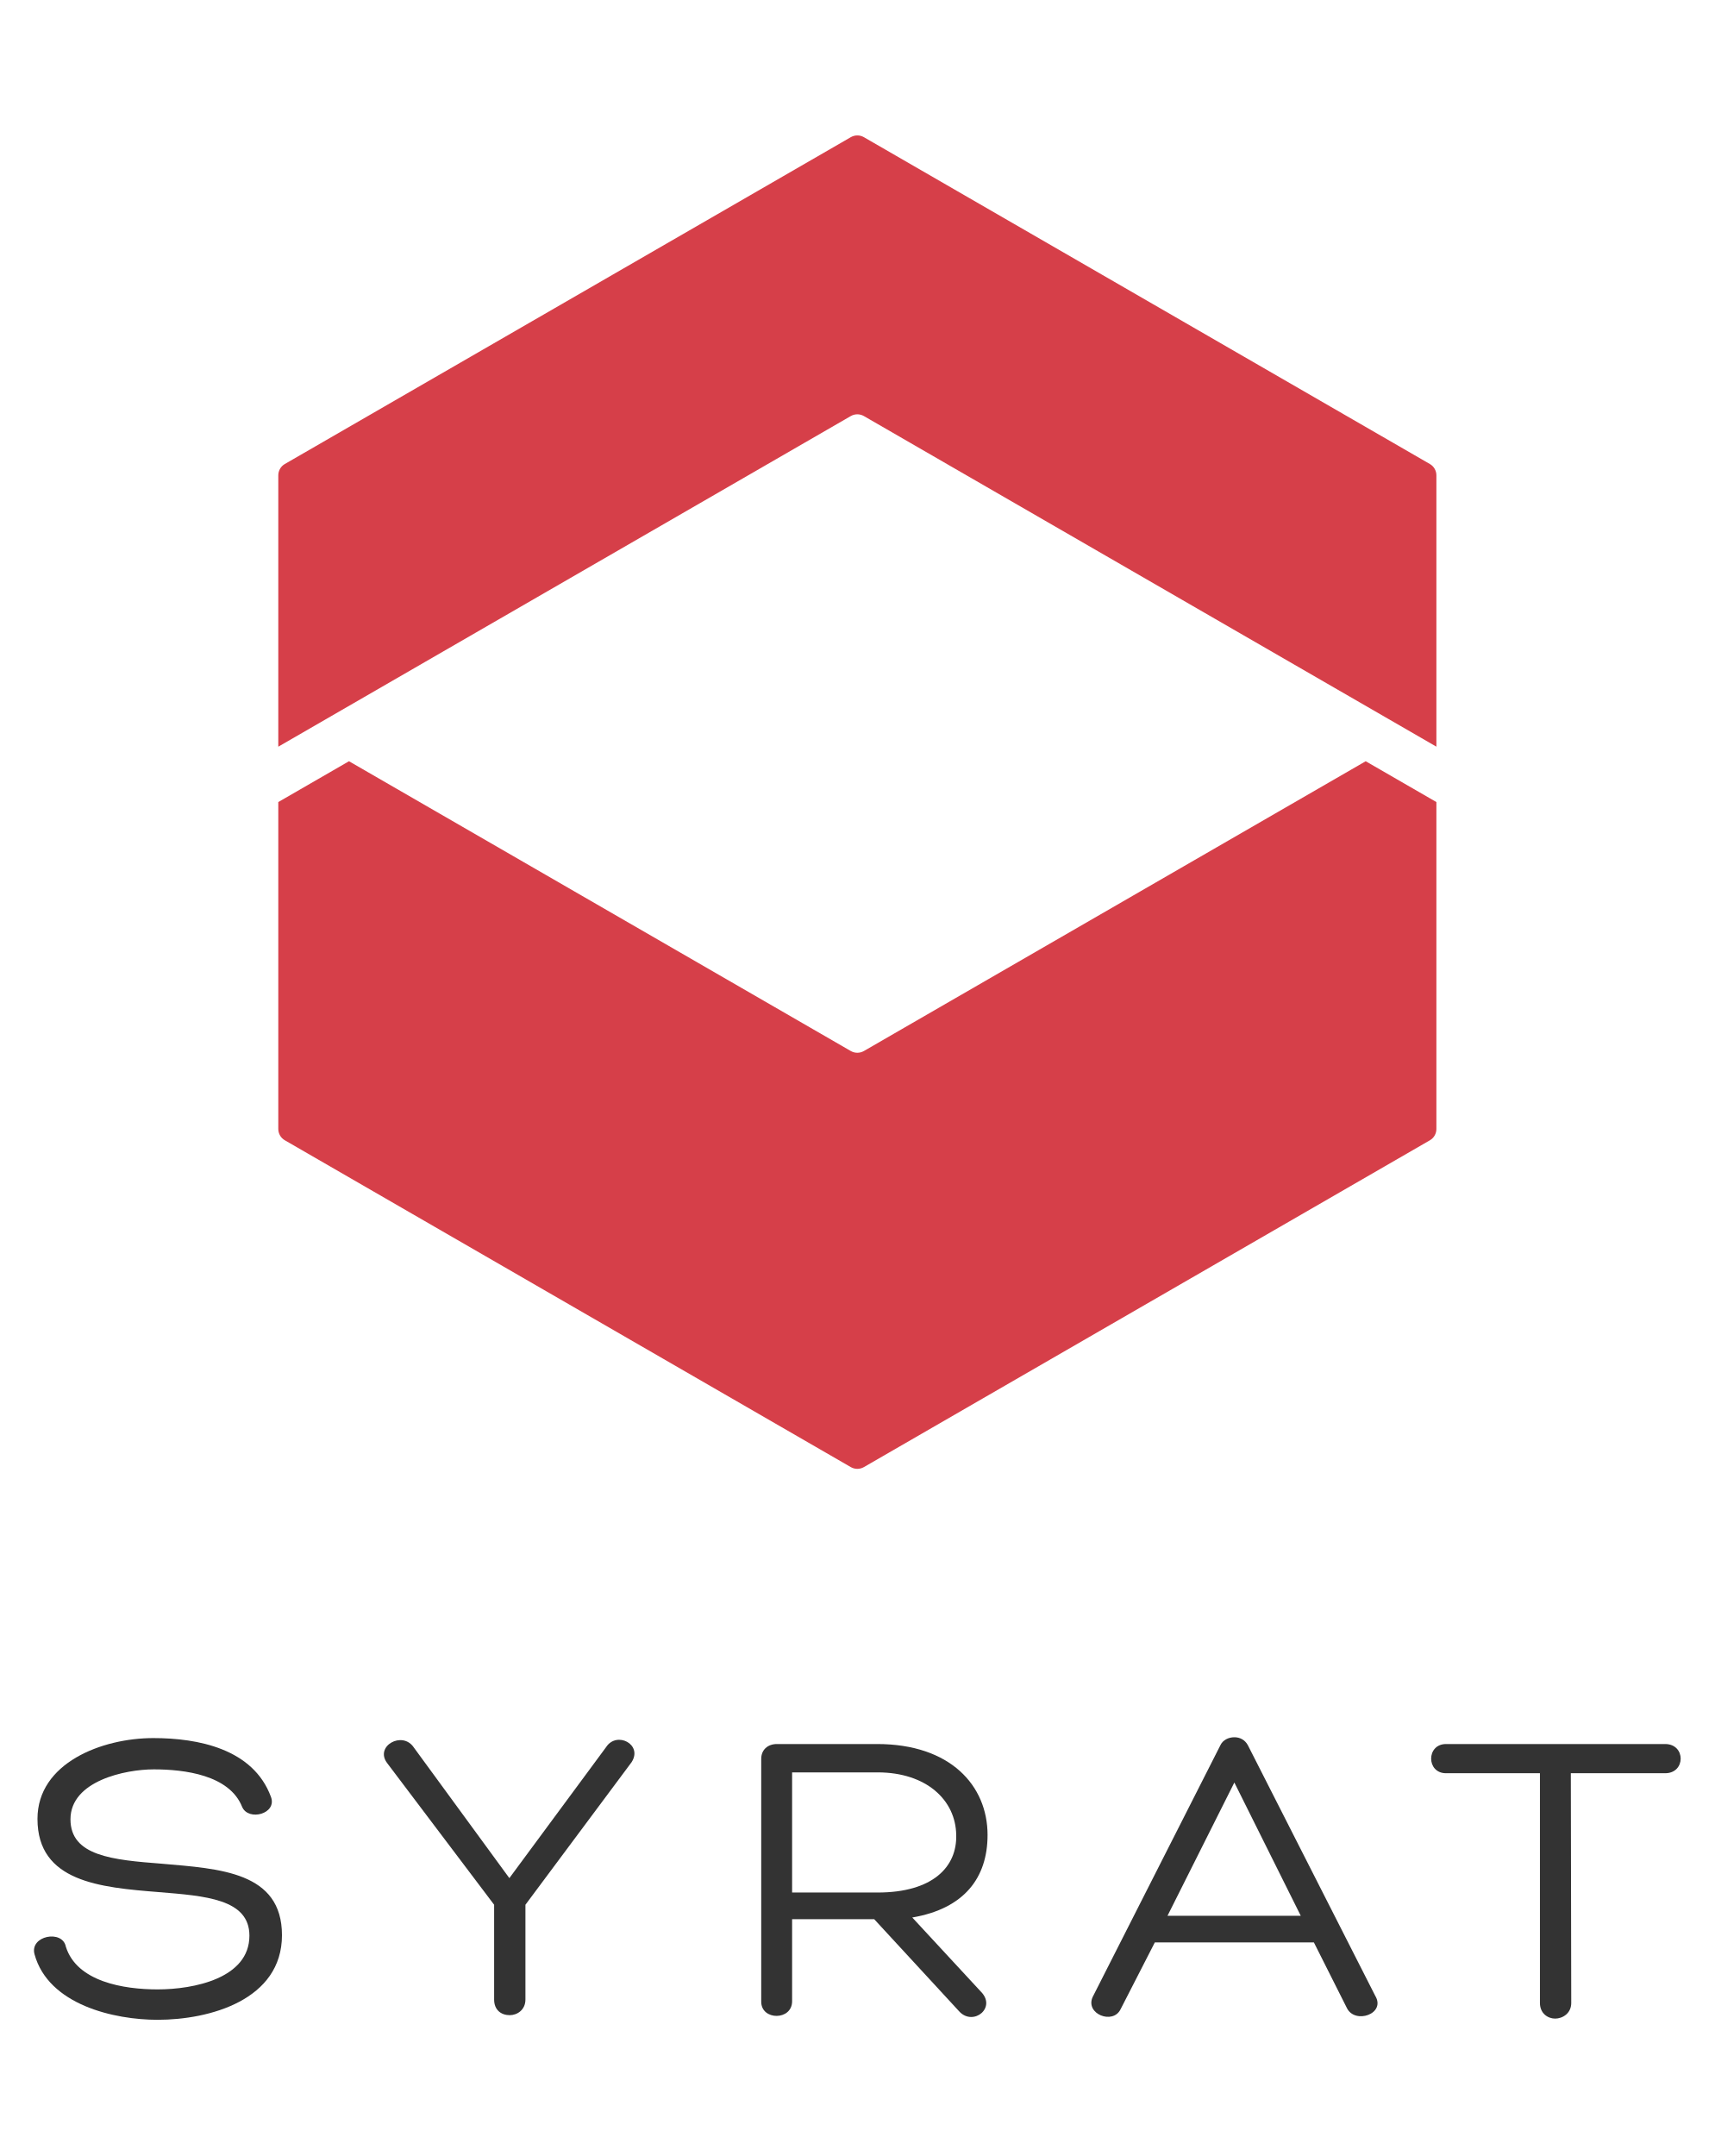
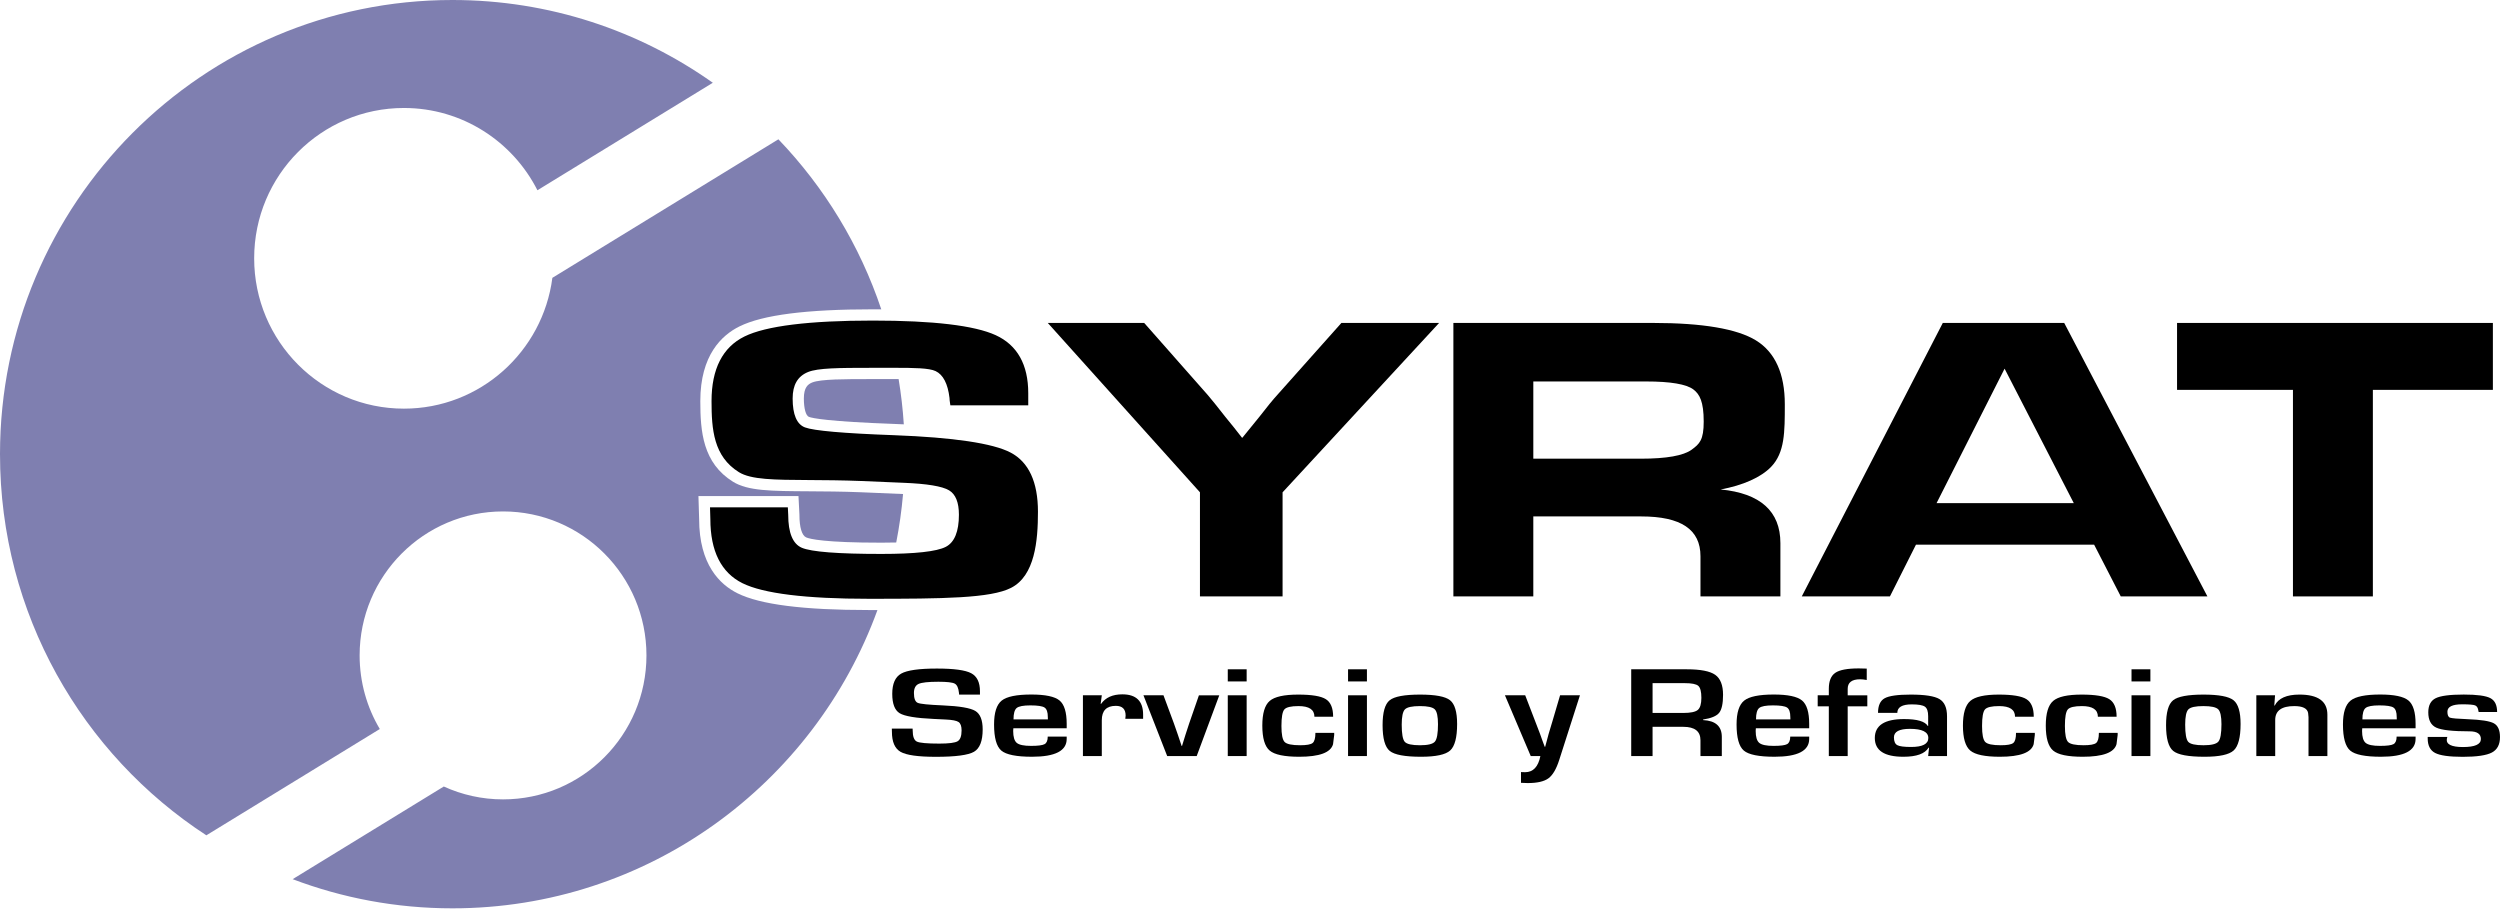
- <svg xmlns="http://www.w3.org/2000/svg" version="1.1" id="Capa_1" x="0px" y="0px" width="70px" height="88px" viewBox="0 0 70 88" enable-background="new 0 0 70 88" xml:space="preserve">
+ <svg xmlns="http://www.w3.org/2000/svg" version="1.1" baseProfile="basic" id="Capa_1" x="0px" y="0px" width="300px" height="110px" viewBox="0 0 300 110" xml:space="preserve">
  <g>
    <g>
-       <path fill="#D63F49" d="M55.753,31.071L35.267,42.899C35.184,42.946,35.092,42.97,35,42.97s-0.184-0.024-0.267-0.071    L14.247,31.071l-2.886,1.666V46.08c0,0.191,0.102,0.367,0.267,0.462l23.105,13.34c0.083,0.047,0.175,0.071,0.267,0.071    s0.184-0.024,0.267-0.071l23.105-13.339c0.165-0.095,0.267-0.271,0.267-0.462V32.737L55.753,31.071z" />
-       <path fill="#D63F49" d="M34.733,16.982c0.165-0.095,0.368-0.095,0.534,0l23.372,13.494V19.401c0-0.191-0.102-0.367-0.267-0.462    L35.267,5.599c-0.165-0.095-0.368-0.095-0.534,0l-23.105,13.34c-0.165,0.095-0.267,0.271-0.267,0.462v11.076L34.733,16.982z" />
+       <path d="M121.275,54.31c-2.126-1.117-6.843-1.819-14.02-2.088c-6.02-0.219-9.606-0.534-10.66-0.934    c-0.981-0.372-1.478-1.538-1.478-3.465c0-1.637,0.606-2.677,1.853-3.182c1.183-0.478,3.654-0.502,7.588-0.502l2.749-0.002    c2.418,0,4.189,0.028,4.962,0.393c0.909,0.429,1.472,1.522,1.672,3.222c0,0.157,0.024,0.386,0.073,0.699l0.03,0.19h9.346v-1.458    c0-3.432-1.315-5.774-3.908-6.963c-2.536-1.162-7.496-1.751-14.742-1.751c-7.647,0-12.829,0.642-15.401,1.908    c-2.624,1.291-3.955,3.9-3.955,7.754c0,3.417,0.251,6.64,3.282,8.527c1.457,0.907,4.221,0.923,8.405,0.948    c1.853,0.011,3.954,0.023,6.318,0.116l5.048,0.214c2.796,0.109,4.631,0.413,5.454,0.905c0.782,0.468,1.179,1.452,1.179,2.925    c0,2.017-0.529,3.314-1.573,3.854c-1.092,0.566-3.694,0.852-7.734,0.852c-5.193,0-8.406-0.249-9.548-0.741    c-1.081-0.464-1.629-1.791-1.629-3.954l-0.046-0.901h-9.339l0.042,1.411c0,3.838,1.295,6.426,3.848,7.695    c2.502,1.243,7.613,1.873,15.19,1.873c8.97,0,14.592-0.063,17.042-1.31c2.865-1.457,3.232-5.647,3.232-9.135    C124.555,57.842,123.451,55.453,121.275,54.31z" />
+       <path d="M153.3,47.362c-0.538,0.587-1.268,1.478-2.165,2.642l-2.052,2.525h-0.041l-0.958-1.221l-1.057-1.301    c-0.996-1.276-1.712-2.165-2.128-2.642l-7.529-8.536l-0.067-0.076h-11.569l18.261,20.324v12.492h9.914v-12.49l18.783-20.326    h-11.724L153.3,47.362z" />
+       <path d="M214.177,48.51c0-3.671-1.164-6.248-3.461-7.661c-2.261-1.391-6.409-2.096-12.33-2.096h-23.98v32.816h9.591v-9.598h12.942    c4.789,0,7.118,1.563,7.118,4.778v4.82h9.591v-6.396c0-3.819-2.412-5.982-7.172-6.437c2.68-0.493,4.852-1.461,6.055-2.714    C214.177,54.305,214.177,51.875,214.177,48.51z M183.997,45.776h13.542c2.924,0,4.832,0.324,5.671,0.962    c0.741,0.565,1.235,1.437,1.235,3.859c0,2.202-0.495,2.667-1.443,3.363c-0.979,0.719-3.031,1.083-6.098,1.083h-12.906V45.776z" />
+       <path d="M233.135,38.753l-16.922,32.816h10.579l3.125-6.212h21.377l3.198,6.212h10.397l-17.183-32.816H233.135z M248.856,60.378    h-16.47l8.165-16.139L248.856,60.378z" />
+       <polygon points="261.246,38.753 261.246,46.784 275.154,46.784 275.154,71.569 284.744,71.569 284.744,46.784 299.146,46.784     299.146,38.753   " />
    </g>
    <g>
-       <path fill="#333333" d="M2.688,79.456C3.137,80.89,5.055,81.2,6.435,81.2c1.468,0,3.747-0.449,3.747-2.193    c0-1.502-1.812-1.623-3.712-1.779c-2.383-0.191-4.94-0.415-4.94-2.988c0-2.279,2.625-3.298,4.731-3.298    c1.814,0,4.076,0.432,4.8,2.4c0.26,0.691-0.914,1.002-1.174,0.414c-0.517-1.312-2.365-1.537-3.609-1.537    c-1.156,0-3.401,0.467-3.401,2.038c0,1.502,1.727,1.658,3.73,1.813c2.365,0.207,4.904,0.328,4.904,2.918    c0,2.642-2.953,3.453-5.077,3.453c-1.762,0-4.456-0.604-5.025-2.676C1.203,79.007,2.55,78.748,2.688,79.456z" />
-       <path fill="#333333" d="M20.173,77.746l-4.369-5.785c-0.519-0.69,0.621-1.329,1.087-0.639l3.903,5.336l3.954-5.353    c0.432-0.657,1.503-0.104,1.036,0.621l-4.334,5.819v3.868c0,0.432-0.346,0.639-0.64,0.639c-0.346,0-0.638-0.207-0.638-0.639    V77.746z" />
-       <path fill="#333333" d="M32.337,78.334v3.35c0,0.794-1.261,0.794-1.261,0.017v-9.912c0-0.362,0.26-0.604,0.64-0.604h4.092    c2.988,0,4.508,1.692,4.508,3.713c0,1.744-0.951,3.005-3.074,3.367l2.797,3.022c0.657,0.656-0.292,1.416-0.863,0.829l-3.488-3.782    H32.337z M32.337,77.246h3.488c2.262,0,3.247-1.053,3.211-2.348c-0.017-1.416-1.209-2.556-3.211-2.556h-3.488V77.246z" />
-       <path fill="#333333" d="M47.144,79.283l-1.399,2.729c-0.311,0.639-1.451,0.191-1.139-0.501l5.214-10.275    c0.104-0.224,0.346-0.328,0.571-0.328c0.224,0,0.432,0.103,0.553,0.328l5.197,10.223c0.45,0.743-0.828,1.175-1.156,0.501    l-1.347-2.677H47.144z M50.391,72.756l-2.729,5.439h5.44L50.391,72.756z" />
-       <path fill="#333333" d="M67.977,71.185c0.846,0,0.846,1.192,0,1.192h-3.85c0,3.108,0.017,6.268,0.017,9.376    c0,0.432-0.363,0.639-0.657,0.639c-0.292,0-0.621-0.207-0.621-0.639v-9.376h-3.833c-0.811,0-0.811-1.192,0-1.192H67.977z" />
+       <path d="M117.597,83.351h-2.503c-0.014-0.097-0.02-0.168-0.02-0.214c-0.06-0.585-0.228-0.952-0.505-1.102    c-0.277-0.15-0.93-0.225-1.959-0.225c-1.213,0-2.007,0.087-2.379,0.259c-0.373,0.173-0.559,0.537-0.559,1.091    c0,0.656,0.152,1.05,0.455,1.182c0.303,0.132,1.306,0.234,3.007,0.305c2.011,0.087,3.312,0.308,3.902,0.664    c0.59,0.356,0.885,1.096,0.885,2.22c0,1.383-0.346,2.277-1.039,2.681c-0.693,0.404-2.219,0.606-4.58,0.606    c-2.124,0-3.533-0.198-4.229-0.595c-0.696-0.397-1.043-1.2-1.043-2.41l-0.01-0.381h2.493l0.01,0.221    c0,0.727,0.165,1.172,0.495,1.335c0.33,0.163,1.23,0.244,2.701,0.244c1.148,0,1.88-0.094,2.196-0.282    c0.317-0.188,0.475-0.623,0.475-1.304c0-0.504-0.12-0.838-0.361-1.003c-0.241-0.165-0.76-0.266-1.558-0.301l-1.415-0.069    c-2.136-0.097-3.502-0.325-4.096-0.686c-0.593-0.361-0.89-1.137-0.89-2.326c0-1.215,0.358-2.025,1.073-2.429    c0.715-0.404,2.145-0.606,4.288-0.606c2.031,0,3.4,0.186,4.106,0.557c0.705,0.371,1.058,1.096,1.058,2.174V83.351z" />
+       <path d="M125.728,88.392h2.275v0.282c0,1.424-1.385,2.136-4.155,2.136c-1.879,0-3.109-0.247-3.689-0.74    c-0.58-0.493-0.871-1.538-0.871-3.135c0-1.419,0.304-2.372,0.91-2.86c0.607-0.488,1.79-0.732,3.551-0.732    c1.688,0,2.819,0.238,3.393,0.713s0.861,1.41,0.861,2.803v0.534h-6.401c-0.013,0.163-0.02,0.27-0.02,0.32    c0,0.717,0.144,1.195,0.431,1.434c0.286,0.239,0.859,0.359,1.716,0.359c0.831,0,1.372-0.07,1.623-0.21    C125.603,89.157,125.728,88.855,125.728,88.392z M125.748,86.325l-0.01-0.29c0-0.58-0.131-0.956-0.391-1.129    c-0.261-0.173-0.826-0.259-1.697-0.259c-0.844,0-1.393,0.104-1.647,0.313c-0.254,0.209-0.381,0.664-0.381,1.366H125.748z" />
+       <path d="M129.952,83.435h2.265l-0.138,1.022l0.049,0.008c0.541-0.763,1.391-1.144,2.552-1.144c1.662,0,2.493,0.809,2.493,2.426    v0.511h-2.137c0.026-0.198,0.039-0.328,0.039-0.389c0-0.778-0.392-1.167-1.177-1.167c-1.121,0-1.682,0.577-1.682,1.731v4.294    h-2.265V83.435z" />
+       <path d="M146.314,83.435l-2.71,7.292h-3.541l-2.849-7.292h2.404l1.247,3.364c0.171,0.468,0.329,0.92,0.475,1.358l0.227,0.679    l0.227,0.679h0.049l0.208-0.679l0.208-0.671c0.158-0.509,0.307-0.961,0.445-1.358l1.167-3.371H146.314z" />
+       <path d="M149.598,80.315v1.457h-2.265v-1.457H149.598z M149.598,83.435v7.292h-2.265v-7.292H149.598z" />
+       <path d="M157.849,87.943h2.255v0.252l-0.138,1.106c-0.277,1.007-1.629,1.51-4.056,1.51c-1.781,0-2.964-0.248-3.551-0.744    c-0.587-0.496-0.881-1.494-0.881-2.994c0-1.464,0.294-2.451,0.881-2.959c0.587-0.508,1.728-0.763,3.423-0.763    c1.636,0,2.744,0.184,3.324,0.553c0.58,0.369,0.87,1.069,0.87,2.101h-2.246c0-0.849-0.637-1.274-1.909-1.274    c-0.904,0-1.471,0.135-1.701,0.404c-0.231,0.27-0.347,0.931-0.347,1.983c0,1.017,0.127,1.657,0.381,1.918    c0.254,0.262,0.875,0.393,1.864,0.393c0.778,0,1.278-0.09,1.499-0.271C157.738,88.979,157.849,88.573,157.849,87.943z" />
+       <path d="M164.031,80.315v1.457h-2.265v-1.457H164.031z M164.031,83.435v7.292h-2.265v-7.292H164.031z" />
+       <path d="M170.412,83.351c1.827,0,3.024,0.225,3.591,0.675c0.567,0.45,0.851,1.4,0.851,2.849c0,1.617-0.277,2.677-0.831,3.181    c-0.554,0.504-1.721,0.755-3.502,0.755c-1.932,0-3.183-0.234-3.754-0.702c-0.571-0.468-0.856-1.497-0.856-3.089    c0-1.53,0.28-2.525,0.841-2.982C167.312,83.58,168.532,83.351,170.412,83.351z M170.392,84.731c-0.943,0-1.543,0.131-1.8,0.393    c-0.257,0.262-0.386,0.873-0.386,1.835c0,1.098,0.122,1.785,0.366,2.059c0.244,0.275,0.854,0.412,1.83,0.412    c0.943,0,1.538-0.145,1.786-0.435c0.248-0.29,0.371-0.987,0.371-2.09c0-0.931-0.128-1.526-0.386-1.785    C171.915,84.861,171.322,84.731,170.392,84.731z" />
+       <path d="M189.593,83.435l-2.483,7.75c-0.35,1.098-0.783,1.837-1.301,2.216c-0.518,0.379-1.347,0.568-2.488,0.568    c-0.257,0-0.524-0.01-0.801-0.031v-1.289c0.198,0.01,0.362,0.015,0.495,0.015c0.962,0,1.573-0.646,1.83-1.937h-1.157l-3.096-7.292    h2.433l1.187,3.089l0.594,1.548c0.033,0.102,0.125,0.361,0.277,0.778l0.287,0.77h0.049l0.208-0.77    c0.106-0.397,0.175-0.656,0.208-0.778l0.465-1.548l0.91-3.089H189.593z" />
+       <path d="M195.746,90.727V80.315h6.657c1.655,0,2.796,0.221,3.423,0.664c0.626,0.442,0.94,1.243,0.94,2.403    c0,1.053-0.157,1.772-0.47,2.159c-0.313,0.386-0.955,0.654-1.924,0.801v0.069c1.497,0.071,2.246,0.745,2.246,2.021v2.296h-2.562    v-1.899c0-1.073-0.686-1.61-2.058-1.61h-3.69v3.509H195.746z M198.308,85.555h3.68c0.877,0,1.459-0.121,1.746-0.362    c0.287-0.241,0.431-0.726,0.431-1.453c0-0.742-0.124-1.221-0.371-1.438c-0.248-0.216-0.79-0.324-1.627-0.324h-3.858V85.555z" />
+       <path d="M214.828,88.392h2.275v0.282c0,1.424-1.385,2.136-4.155,2.136c-1.879,0-3.109-0.247-3.689-0.74    c-0.58-0.493-0.871-1.538-0.871-3.135c0-1.419,0.304-2.372,0.91-2.86c0.607-0.488,1.79-0.732,3.551-0.732    c1.688,0,2.819,0.238,3.393,0.713s0.861,1.41,0.861,2.803v0.534h-6.401c-0.013,0.163-0.02,0.27-0.02,0.32    c0,0.717,0.144,1.195,0.431,1.434c0.286,0.239,0.859,0.359,1.716,0.359c0.831,0,1.372-0.07,1.623-0.21    C214.703,89.157,214.828,88.855,214.828,88.392z M214.848,86.325l-0.01-0.29c0-0.58-0.131-0.956-0.391-1.129    c-0.261-0.173-0.826-0.259-1.697-0.259c-0.844,0-1.393,0.104-1.647,0.313c-0.254,0.209-0.381,0.664-0.381,1.366H214.848z" />
+       <path d="M219.458,90.727v-5.965h-1.335v-1.327h1.335v-0.778c0-0.925,0.259-1.565,0.777-1.918c0.517-0.353,1.456-0.53,2.814-0.53    c0.231,0,0.551,0.008,0.96,0.023v1.366c-0.31-0.056-0.574-0.084-0.792-0.084c-0.996,0-1.494,0.382-1.494,1.144v0.778h2.355v1.327    h-2.355v5.965H219.458z" />
+       <path d="M227.678,85.547h-2.315c0-0.874,0.264-1.459,0.792-1.754c0.527-0.295,1.573-0.442,3.136-0.442    c1.701,0,2.852,0.181,3.452,0.542c0.6,0.361,0.9,1.05,0.9,2.067v4.767h-2.265l0.109-0.999l-0.059-0.008    c-0.435,0.727-1.441,1.091-3.017,1.091c-2.288,0-3.433-0.75-3.433-2.25c0-1.515,1.171-2.273,3.512-2.273    c1.563,0,2.512,0.277,2.849,0.831h0.04v-1.182c0-0.57-0.129-0.947-0.386-1.133c-0.257-0.186-0.785-0.278-1.583-0.278    C228.255,84.525,227.678,84.866,227.678,85.547z M229.191,87.462c-1.28,0-1.919,0.341-1.919,1.022    c0,0.473,0.132,0.783,0.396,0.931c0.263,0.148,0.817,0.221,1.662,0.221c1.378,0,2.068-0.359,2.068-1.076    C231.398,87.828,230.662,87.462,229.191,87.462z" />
+       <path d="M241.923,87.943h2.255v0.252l-0.138,1.106c-0.277,1.007-1.629,1.51-4.056,1.51c-1.781,0-2.964-0.248-3.551-0.744    c-0.587-0.496-0.881-1.494-0.881-2.994c0-1.464,0.294-2.451,0.881-2.959c0.587-0.508,1.728-0.763,3.423-0.763    c1.636,0,2.744,0.184,3.324,0.553c0.58,0.369,0.87,1.069,0.87,2.101h-2.246c0-0.849-0.637-1.274-1.909-1.274    c-0.904,0-1.471,0.135-1.701,0.404c-0.231,0.27-0.347,0.931-0.347,1.983c0,1.017,0.127,1.657,0.381,1.918    c0.254,0.262,0.875,0.393,1.864,0.393c0.778,0,1.278-0.09,1.499-0.271C241.812,88.979,241.923,88.573,241.923,87.943z" />
+       <path d="M251.865,87.943h2.255v0.252l-0.138,1.106c-0.277,1.007-1.629,1.51-4.056,1.51c-1.781,0-2.964-0.248-3.551-0.744    c-0.587-0.496-0.881-1.494-0.881-2.994c0-1.464,0.294-2.451,0.881-2.959c0.587-0.508,1.728-0.763,3.423-0.763    c1.636,0,2.744,0.184,3.324,0.553c0.58,0.369,0.87,1.069,0.87,2.101h-2.246c0-0.849-0.637-1.274-1.909-1.274    c-0.904,0-1.471,0.135-1.701,0.404c-0.231,0.27-0.347,0.931-0.347,1.983c0,1.017,0.127,1.657,0.381,1.918    c0.254,0.262,0.875,0.393,1.864,0.393c0.778,0,1.278-0.09,1.499-0.271C251.754,88.979,251.865,88.573,251.865,87.943z" />
+       <path d="M258.047,80.315v1.457h-2.265v-1.457H258.047z M258.047,83.435v7.292h-2.265v-7.292H258.047z" />
+       <path d="M264.428,83.351c1.827,0,3.024,0.225,3.591,0.675s0.851,1.4,0.851,2.849c0,1.617-0.277,2.677-0.831,3.181    c-0.554,0.504-1.721,0.755-3.502,0.755c-1.932,0-3.183-0.234-3.754-0.702c-0.571-0.468-0.856-1.497-0.856-3.089    c0-1.53,0.28-2.525,0.841-2.982C261.328,83.58,262.548,83.351,264.428,83.351z M264.408,84.731c-0.943,0-1.543,0.131-1.8,0.393    c-0.257,0.262-0.386,0.873-0.386,1.835c0,1.098,0.122,1.785,0.366,2.059c0.244,0.275,0.854,0.412,1.83,0.412    c0.943,0,1.539-0.145,1.786-0.435c0.247-0.29,0.371-0.987,0.371-2.09c0-0.931-0.128-1.526-0.386-1.785    C265.931,84.861,265.337,84.731,264.408,84.731z" />
+       <path d="M270.759,83.435h2.246l-0.089,1.228l0.049,0.007c0.442-0.88,1.431-1.32,2.968-1.32c2.235,0,3.353,0.803,3.353,2.41v4.966    h-2.265v-4.394v-0.274l-0.049-0.511c-0.106-0.544-0.66-0.816-1.662-0.816c-1.523,0-2.285,0.557-2.285,1.67v4.325h-2.265V83.435z" />
+       <path d="M287.595,88.392h2.275v0.282c0,1.424-1.385,2.136-4.155,2.136c-1.879,0-3.109-0.247-3.689-0.74    c-0.58-0.493-0.871-1.538-0.871-3.135c0-1.419,0.304-2.372,0.91-2.86c0.607-0.488,1.79-0.732,3.551-0.732    c1.688,0,2.819,0.238,3.393,0.713c0.574,0.475,0.861,1.41,0.861,2.803v0.534h-6.401c-0.013,0.163-0.02,0.27-0.02,0.32    c0,0.717,0.144,1.195,0.431,1.434c0.286,0.239,0.859,0.359,1.716,0.359c0.831,0,1.372-0.07,1.623-0.21    C287.47,89.157,287.595,88.855,287.595,88.392z M287.615,86.325l-0.01-0.29c0-0.58-0.131-0.956-0.391-1.129    c-0.261-0.173-0.826-0.259-1.697-0.259c-0.844,0-1.393,0.104-1.647,0.313c-0.254,0.209-0.381,0.664-0.381,1.366H287.615z" />
+       <path d="M299.654,85.441h-2.216c-0.013-0.061-0.023-0.107-0.029-0.137c-0.046-0.351-0.177-0.569-0.391-0.656    c-0.215-0.086-0.734-0.13-1.558-0.13c-1.181,0-1.771,0.295-1.771,0.885c0,0.402,0.104,0.641,0.311,0.717    c0.208,0.076,0.912,0.137,2.112,0.183c1.616,0.061,2.667,0.226,3.155,0.496c0.488,0.27,0.732,0.821,0.732,1.655    c0,0.89-0.325,1.506-0.974,1.85c-0.65,0.343-1.815,0.515-3.497,0.515c-1.616,0-2.72-0.155-3.314-0.465    c-0.593-0.31-0.89-0.89-0.89-1.739v-0.183h2.355c-0.033,0.102-0.053,0.183-0.06,0.244c-0.092,0.646,0.554,0.969,1.939,0.969    c1.431,0,2.147-0.32,2.147-0.961c0-0.615-0.449-0.923-1.345-0.923c-2.025,0-3.358-0.147-4.001-0.442    c-0.643-0.295-0.965-0.908-0.965-1.838c0-0.834,0.294-1.398,0.881-1.693c0.587-0.295,1.715-0.442,3.383-0.442    c1.576,0,2.636,0.142,3.18,0.427C299.382,84.055,299.654,84.612,299.654,85.441z" />
+     </g>
+     <g>
+       <path fill="#7F7FB0" d="M97.472,45.894c-0.524,0.212-1.01,0.593-1.01,1.929c0,1.197,0.239,2.061,0.608,2.201    c0.416,0.158,2.244,0.557,10.233,0.848c0.394,0.015,0.776,0.031,1.154,0.049c-0.119-1.837-0.328-3.649-0.623-5.432    c-0.185,0-0.363,0-0.527,0l-2.748,0.002C101.429,45.489,98.474,45.489,97.472,45.894z" />
+       <path fill="#7F7FB0" d="M104.281,73.205c-7.895,0-13.059-0.658-15.786-2.013c-2.097-1.042-4.598-3.432-4.598-8.905l-0.084-2.762    h12.004l0.114,2.217v0.035c0,1.502,0.297,2.49,0.813,2.712c0.442,0.19,2.204,0.632,9.019,0.632c0.651,0,1.244-0.008,1.784-0.022    c0.374-1.904,0.648-3.845,0.819-5.815l-5.034-0.213c-2.334-0.092-4.419-0.104-6.259-0.115c-4.58-0.027-7.338-0.043-9.117-1.15    c-3.616-2.251-3.919-6.014-3.919-9.675c0-5.496,2.561-7.91,4.709-8.967c2.797-1.377,8.028-2.046,15.993-2.046    c0.346,0,0.68,0.003,1.015,0.005c-2.586-7.72-6.844-14.668-12.346-20.407L66.284,33.341c-1.145,8.855-8.681,15.697-17.814,15.697    c-9.924,0-17.97-8.077-17.97-18.04c0-9.963,8.045-18.04,17.97-18.04c6.995,0,13.053,4.015,16.021,9.873L85.538,9.932    C76.702,3.676,65.923,0,54.289,0C24.306,0,0,24.4,0,54.5c0,19.168,9.859,36.023,24.762,45.738l20.813-12.756    c-1.535-2.585-2.42-5.605-2.42-8.833c0-9.542,7.705-17.277,17.21-17.277s17.21,7.735,17.21,17.277    c0,9.542-7.705,17.277-17.21,17.277c-2.536,0-4.942-0.555-7.11-1.544L35.117,105.5c5.962,2.26,12.422,3.5,19.172,3.5    c23.437,0,43.405-14.91,51.006-35.796C104.959,73.204,104.628,73.205,104.281,73.205z" />
    </g>
  </g>
</svg>
